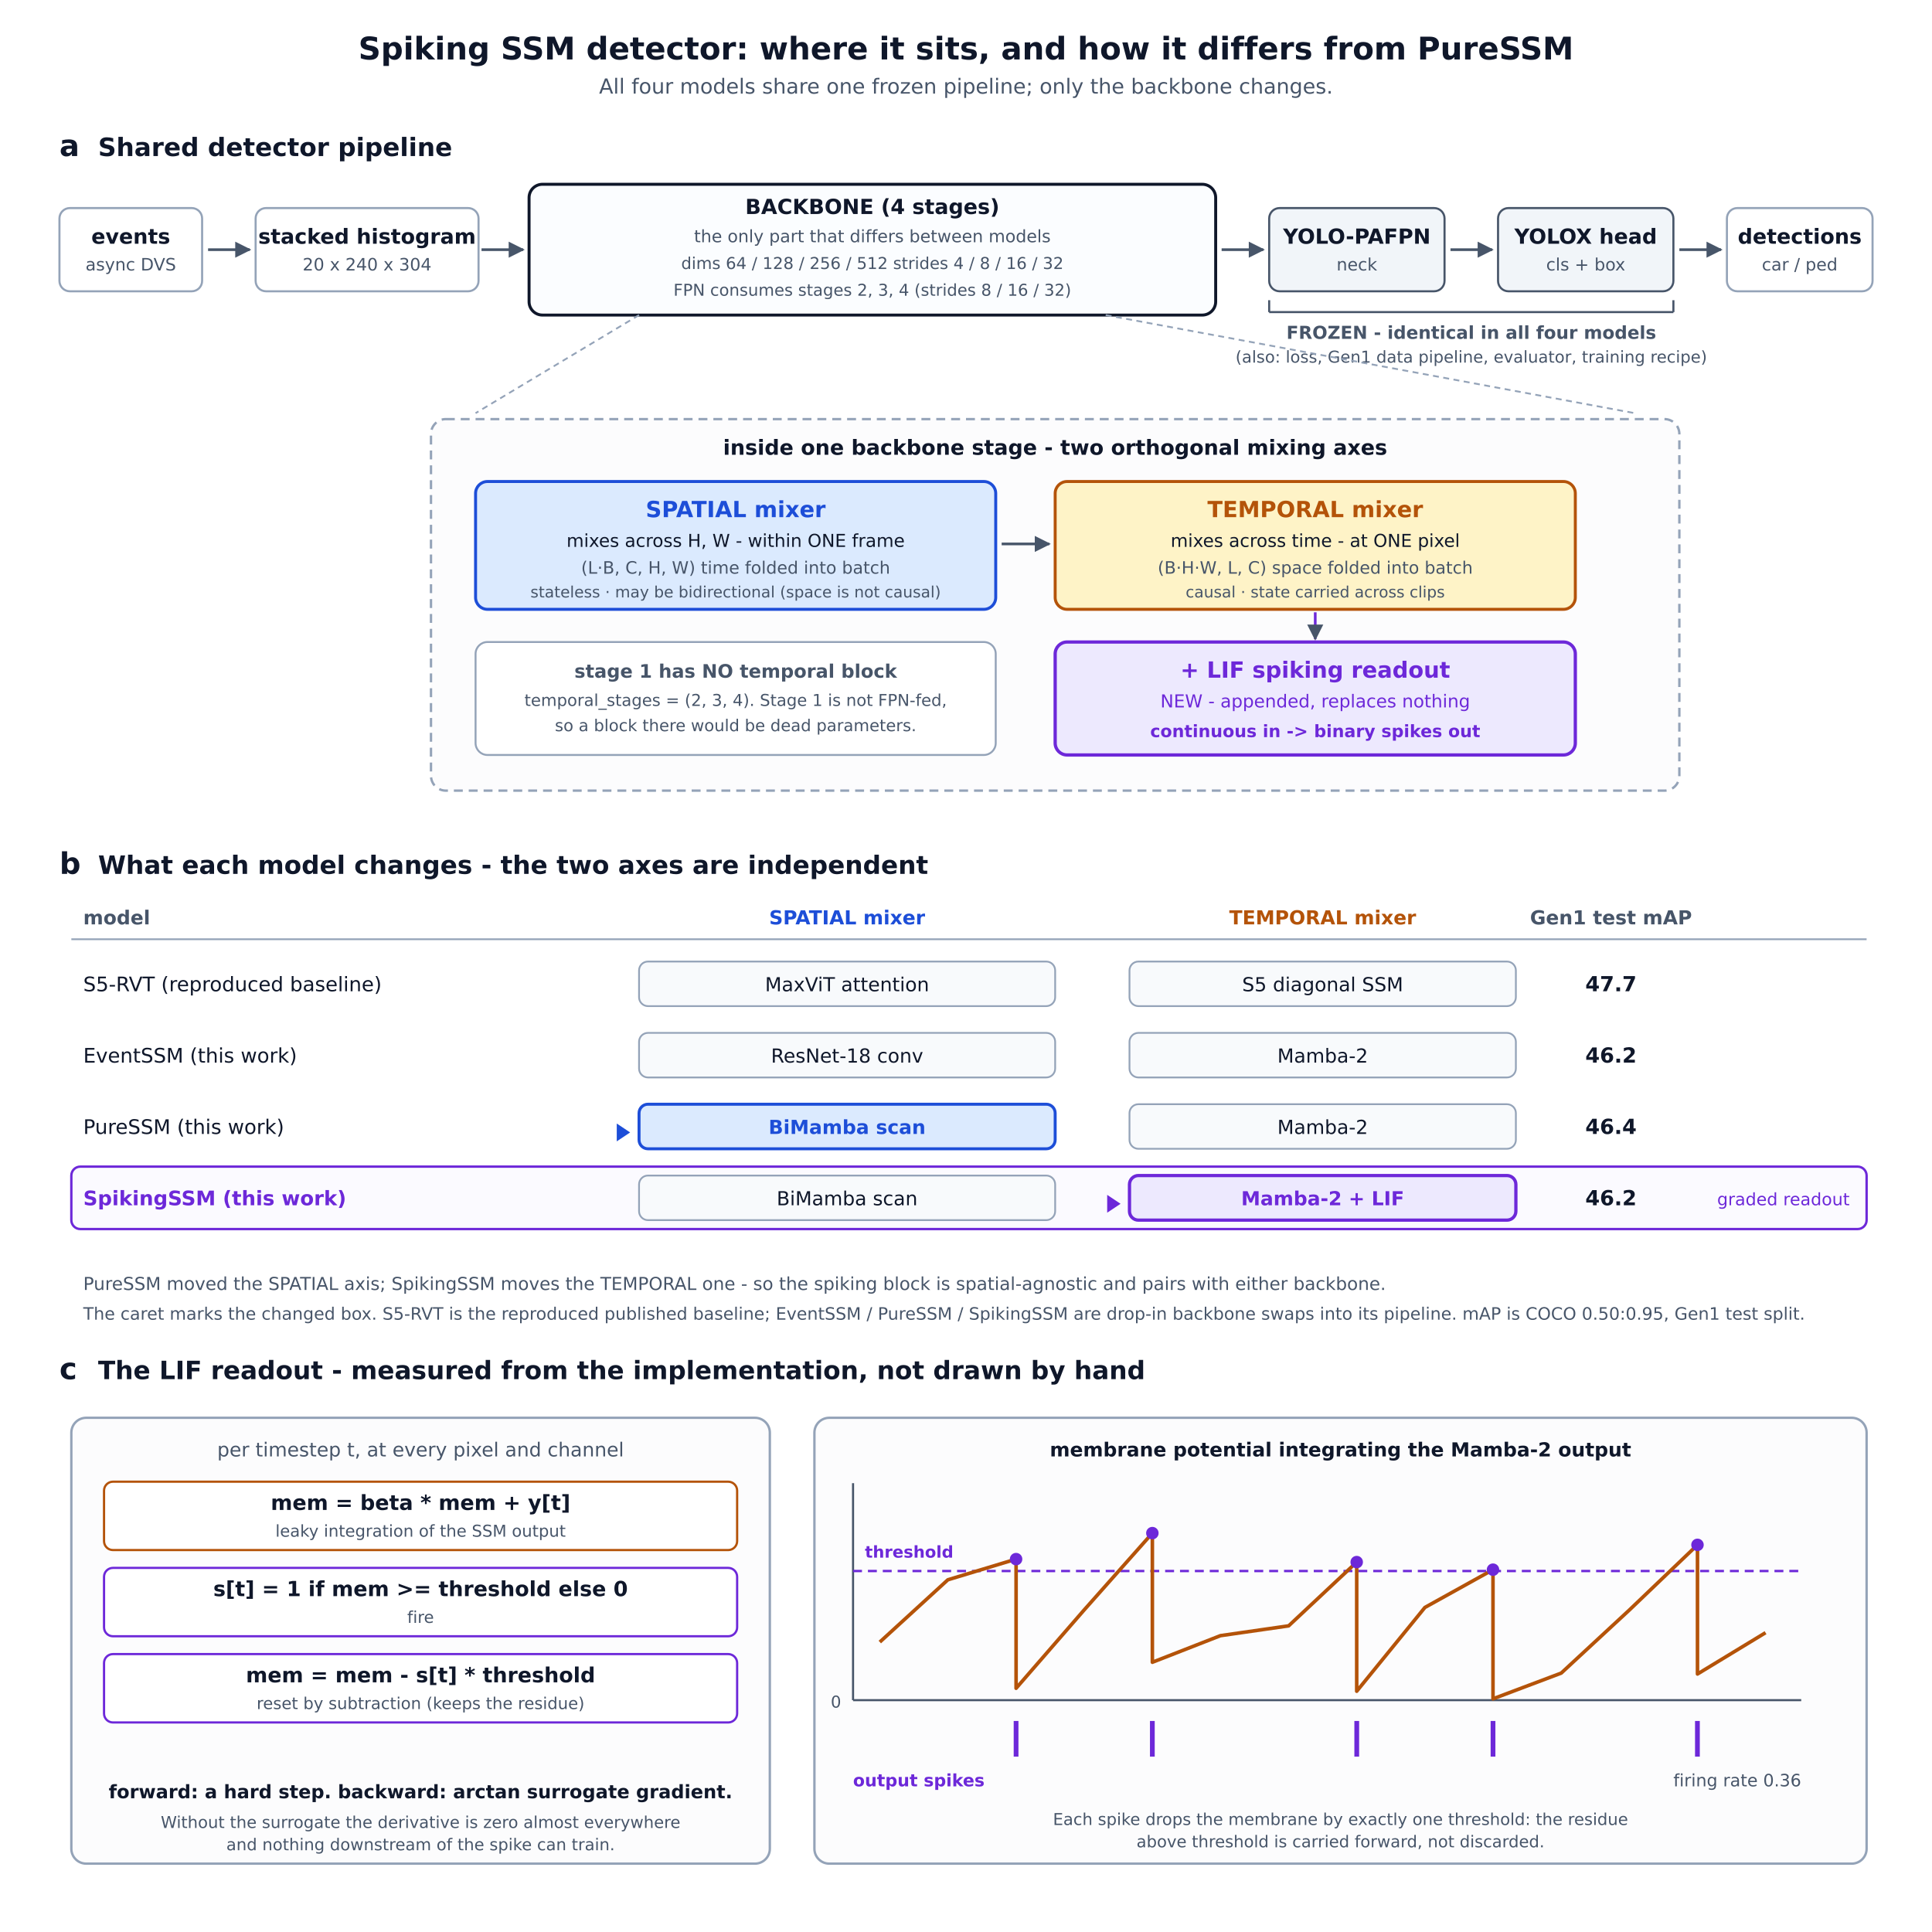
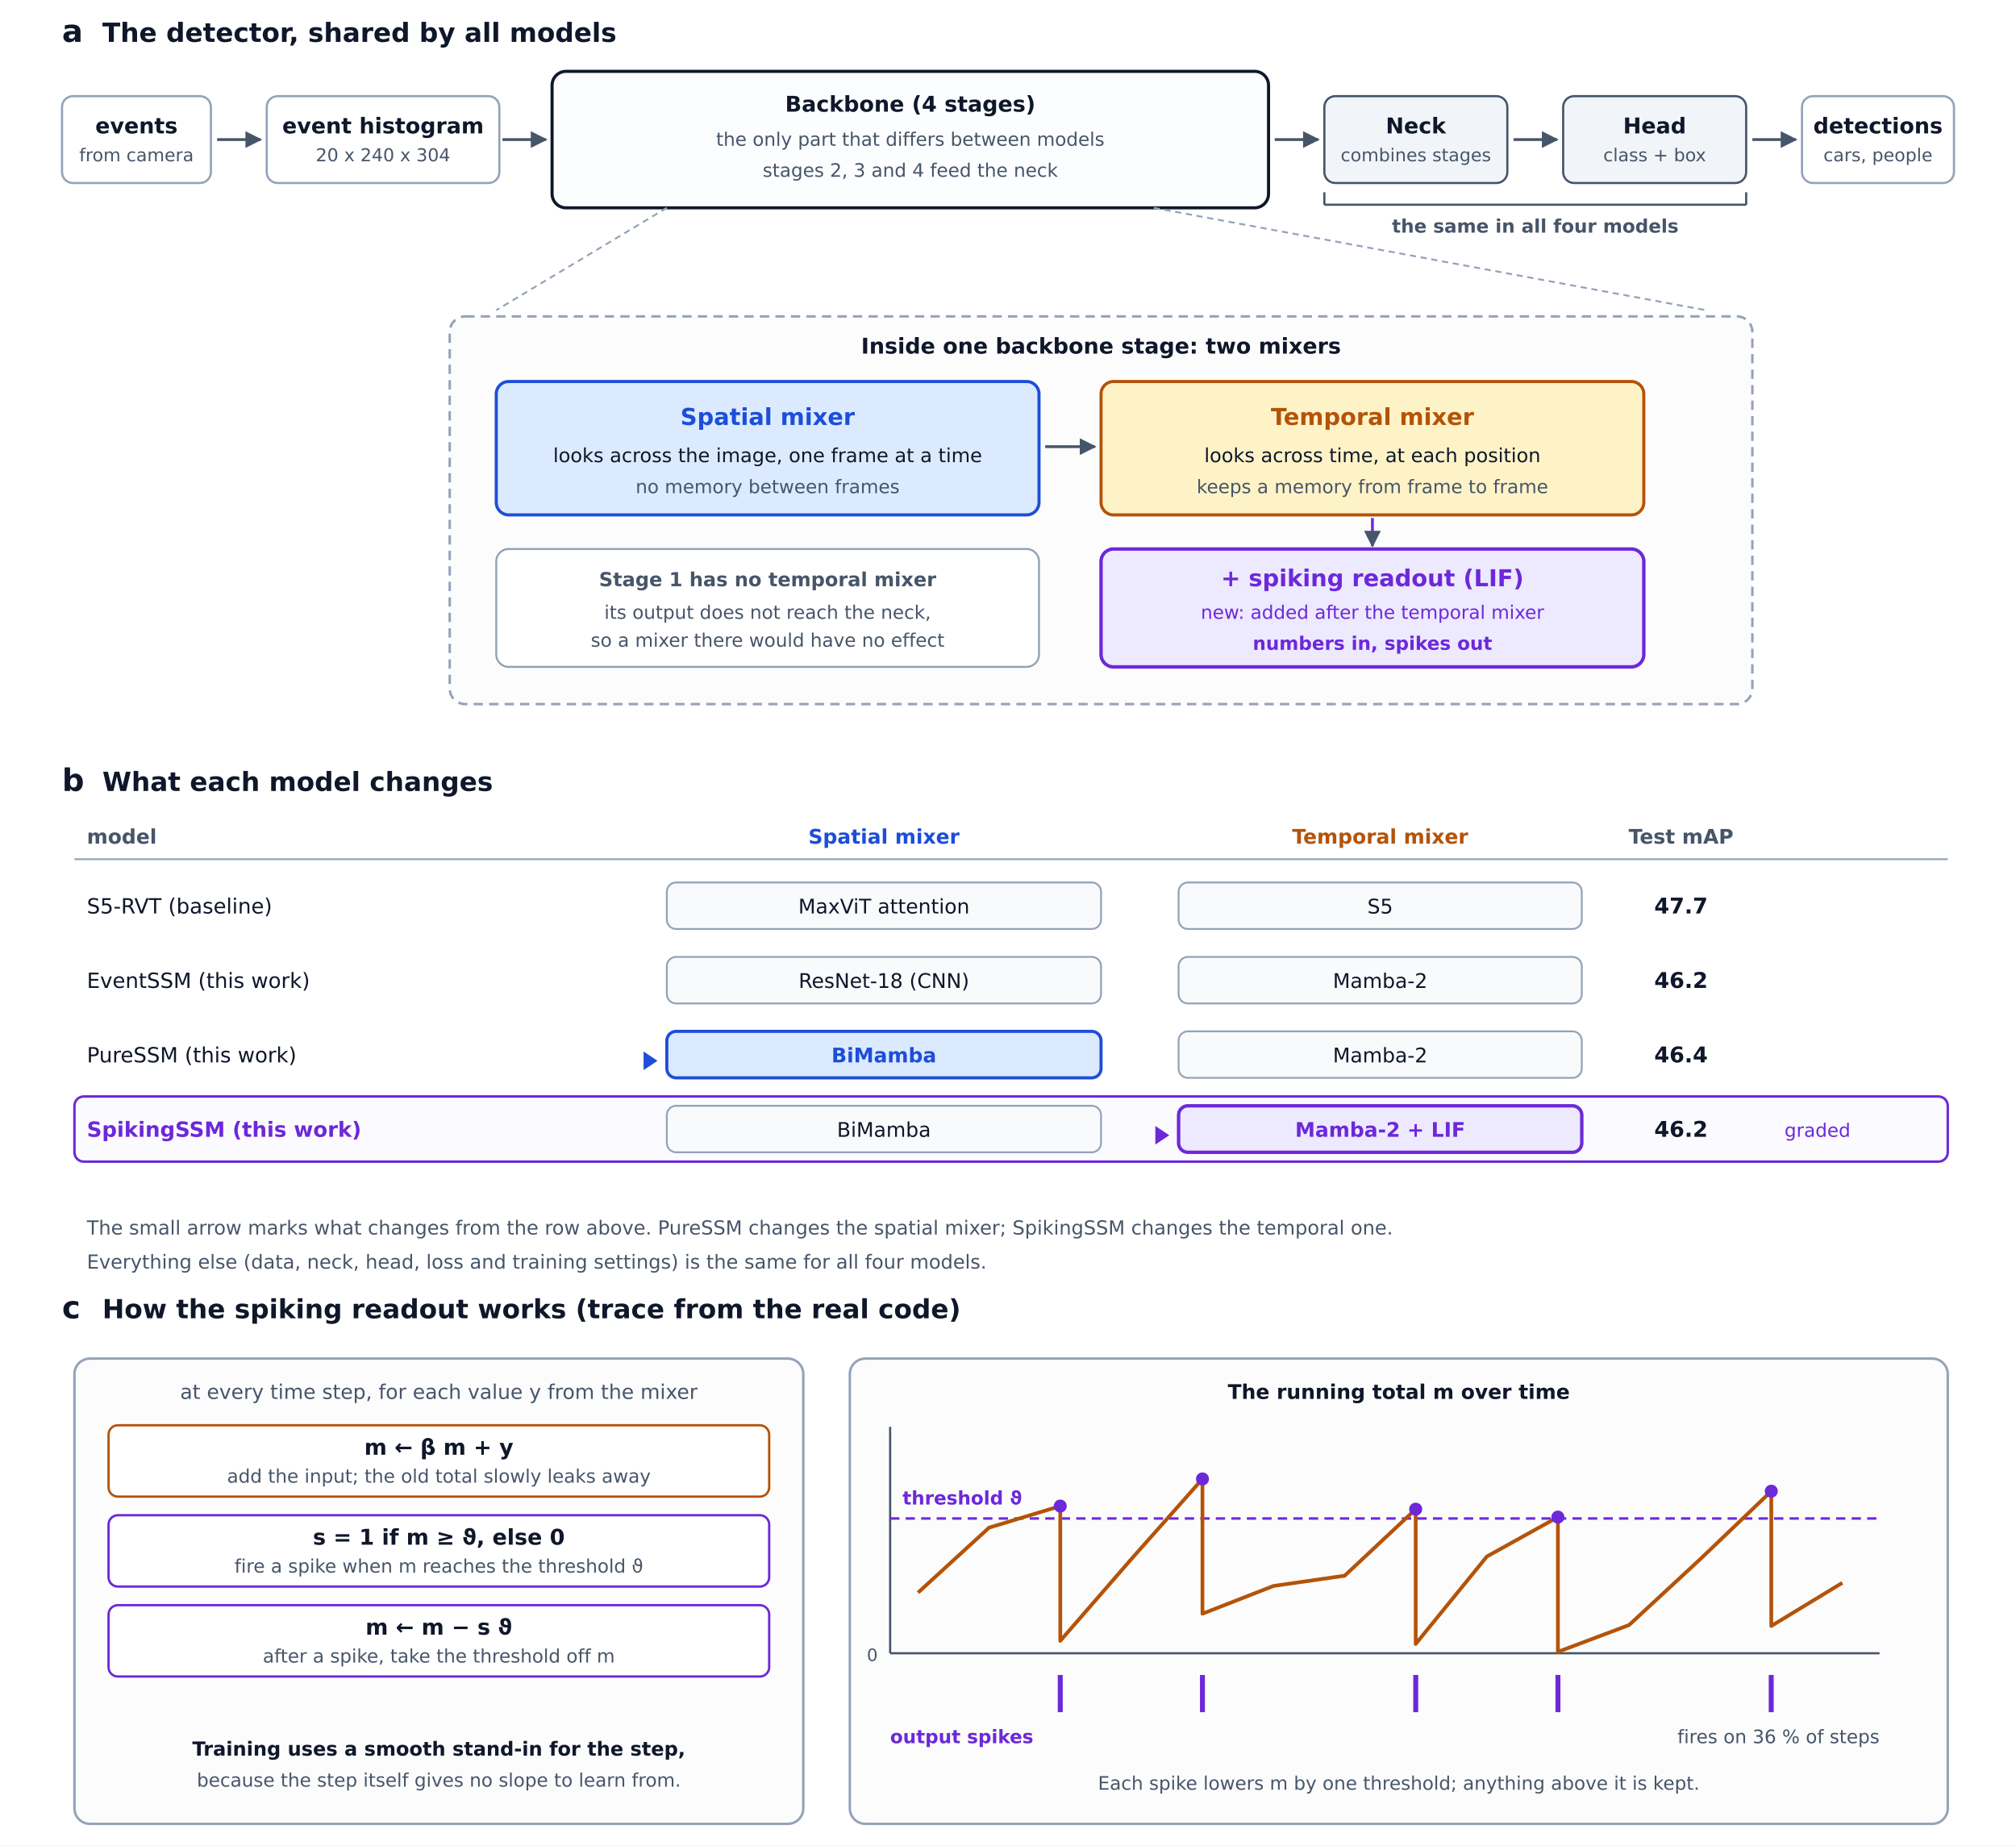
- <svg xmlns="http://www.w3.org/2000/svg" width="1300" height="1300" viewBox="0 0 1300 1300">
+ <svg xmlns="http://www.w3.org/2000/svg" width="1300" height="1190" viewBox="0 78 1300 1190">
  <defs>
    <marker id="ah" viewBox="0 0 10 10" refX="9" refY="5" markerWidth="6" markerHeight="6" orient="auto-start-reverse">
      <path d="M0,0 L10,5 L0,10 z" fill="#475569" />
    </marker>
  </defs>
-   <rect width="1300" height="1300" fill="#ffffff" />
-   <text x="650.0" y="40" font-family="DejaVu Sans, Helvetica, Arial, sans-serif" font-size="21" font-weight="bold" font-style="normal" fill="#0f172a" text-anchor="middle">Spiking SSM detector: where it sits, and how it differs from PureSSM</text>
-   <text x="650.0" y="63" font-family="DejaVu Sans, Helvetica, Arial, sans-serif" font-size="14" font-weight="normal" font-style="normal" fill="#475569" text-anchor="middle">All four models share one frozen pipeline; only the backbone changes.</text>
+   <rect y="78" width="1300" height="1190" fill="#ffffff" />
  <text x="40" y="105" font-family="DejaVu Sans, Helvetica, Arial, sans-serif" font-size="20" font-weight="bold" font-style="normal" fill="#0f172a" text-anchor="start">a</text>
-   <text x="66" y="105" font-family="DejaVu Sans, Helvetica, Arial, sans-serif" font-size="17" font-weight="bold" font-style="normal" fill="#0f172a" text-anchor="start">Shared detector pipeline</text>
+   <text x="66" y="105" font-family="DejaVu Sans, Helvetica, Arial, sans-serif" font-size="17" font-weight="bold" font-style="normal" fill="#0f172a" text-anchor="start">The detector, shared by all models</text>
  <rect x="40" y="140" width="96" height="56" rx="7" fill="#fff" stroke="#94a3b8" stroke-width="1.4" />
  <text x="88.0" y="164" font-family="DejaVu Sans, Helvetica, Arial, sans-serif" font-size="14" font-weight="bold" font-style="normal" fill="#0f172a" text-anchor="middle">events</text>
-   <text x="88.0" y="182" font-family="DejaVu Sans, Helvetica, Arial, sans-serif" font-size="11.5" font-weight="normal" font-style="normal" fill="#475569" text-anchor="middle">async DVS</text>
+   <text x="88.0" y="182" font-family="DejaVu Sans, Helvetica, Arial, sans-serif" font-size="11.5" font-weight="normal" font-style="normal" fill="#475569" text-anchor="middle">from camera</text>
  <line x1="140" y1="168" x2="168" y2="168" stroke="#475569" stroke-width="1.8" marker-end="url(#ah)" />
  <rect x="172" y="140" width="150" height="56" rx="7" fill="#fff" stroke="#94a3b8" stroke-width="1.4" />
-   <text x="247.0" y="164" font-family="DejaVu Sans, Helvetica, Arial, sans-serif" font-size="14" font-weight="bold" font-style="normal" fill="#0f172a" text-anchor="middle">stacked histogram</text>
+   <text x="247.0" y="164" font-family="DejaVu Sans, Helvetica, Arial, sans-serif" font-size="14" font-weight="bold" font-style="normal" fill="#0f172a" text-anchor="middle">event histogram</text>
  <text x="247.0" y="182" font-family="DejaVu Sans, Helvetica, Arial, sans-serif" font-size="11.5" font-weight="normal" font-style="normal" fill="#475569" text-anchor="middle">20 x 240 x 304</text>
  <line x1="324" y1="168" x2="352" y2="168" stroke="#475569" stroke-width="1.8" marker-end="url(#ah)" />
  <rect x="356" y="124" width="462" height="88" rx="9" fill="#fbfdff" stroke="#0f172a" stroke-width="2.0" />
-   <text x="587" y="144" font-family="DejaVu Sans, Helvetica, Arial, sans-serif" font-size="14" font-weight="bold" font-style="normal" fill="#0f172a" text-anchor="middle">BACKBONE  (4 stages)</text>
-   <text x="587" y="163" font-family="DejaVu Sans, Helvetica, Arial, sans-serif" font-size="11.5" font-weight="italic" font-style="normal" fill="#475569" text-anchor="middle">the only part that differs between models</text>
-   <text x="587" y="181" font-family="DejaVu Sans, Helvetica, Arial, sans-serif" font-size="11" font-weight="normal" font-style="normal" fill="#475569" text-anchor="middle">dims 64 / 128 / 256 / 512      strides 4 / 8 / 16 / 32</text>
-   <text x="587" y="199" font-family="DejaVu Sans, Helvetica, Arial, sans-serif" font-size="11" font-weight="normal" font-style="normal" fill="#475569" text-anchor="middle">FPN consumes stages 2, 3, 4  (strides 8 / 16 / 32)</text>
+   <text x="587" y="150" font-family="DejaVu Sans, Helvetica, Arial, sans-serif" font-size="14" font-weight="bold" font-style="normal" fill="#0f172a" text-anchor="middle">Backbone  (4 stages)</text>
+   <text x="587" y="172" font-family="DejaVu Sans, Helvetica, Arial, sans-serif" font-size="12" font-weight="normal" font-style="normal" fill="#475569" text-anchor="middle">the only part that differs between models</text>
+   <text x="587" y="192" font-family="DejaVu Sans, Helvetica, Arial, sans-serif" font-size="12" font-weight="normal" font-style="normal" fill="#475569" text-anchor="middle">stages 2, 3 and 4 feed the neck</text>
  <line x1="822" y1="168" x2="850" y2="168" stroke="#475569" stroke-width="1.8" marker-end="url(#ah)" />
  <rect x="854" y="140" width="118" height="56" rx="7" fill="#f1f5f9" stroke="#475569" stroke-width="1.4" />
-   <text x="913.0" y="164" font-family="DejaVu Sans, Helvetica, Arial, sans-serif" font-size="14" font-weight="bold" font-style="normal" fill="#0f172a" text-anchor="middle">YOLO-PAFPN</text>
-   <text x="913.0" y="182" font-family="DejaVu Sans, Helvetica, Arial, sans-serif" font-size="11.5" font-weight="normal" font-style="normal" fill="#475569" text-anchor="middle">neck</text>
+   <text x="913.0" y="164" font-family="DejaVu Sans, Helvetica, Arial, sans-serif" font-size="14" font-weight="bold" font-style="normal" fill="#0f172a" text-anchor="middle">Neck</text>
+   <text x="913.0" y="182" font-family="DejaVu Sans, Helvetica, Arial, sans-serif" font-size="11.5" font-weight="normal" font-style="normal" fill="#475569" text-anchor="middle">combines stages</text>
  <line x1="976" y1="168" x2="1004" y2="168" stroke="#475569" stroke-width="1.8" marker-end="url(#ah)" />
  <rect x="1008" y="140" width="118" height="56" rx="7" fill="#f1f5f9" stroke="#475569" stroke-width="1.4" />
-   <text x="1067.0" y="164" font-family="DejaVu Sans, Helvetica, Arial, sans-serif" font-size="14" font-weight="bold" font-style="normal" fill="#0f172a" text-anchor="middle">YOLOX head</text>
-   <text x="1067.0" y="182" font-family="DejaVu Sans, Helvetica, Arial, sans-serif" font-size="11.5" font-weight="normal" font-style="normal" fill="#475569" text-anchor="middle">cls + box</text>
+   <text x="1067.0" y="164" font-family="DejaVu Sans, Helvetica, Arial, sans-serif" font-size="14" font-weight="bold" font-style="normal" fill="#0f172a" text-anchor="middle">Head</text>
+   <text x="1067.0" y="182" font-family="DejaVu Sans, Helvetica, Arial, sans-serif" font-size="11.5" font-weight="normal" font-style="normal" fill="#475569" text-anchor="middle">class + box</text>
  <line x1="1130" y1="168" x2="1158" y2="168" stroke="#475569" stroke-width="1.8" marker-end="url(#ah)" />
  <rect x="1162" y="140" width="98" height="56" rx="7" fill="#fff" stroke="#94a3b8" stroke-width="1.4" />
  <text x="1211.0" y="164" font-family="DejaVu Sans, Helvetica, Arial, sans-serif" font-size="14" font-weight="bold" font-style="normal" fill="#0f172a" text-anchor="middle">detections</text>
-   <text x="1211.0" y="182" font-family="DejaVu Sans, Helvetica, Arial, sans-serif" font-size="11.5" font-weight="normal" font-style="normal" fill="#475569" text-anchor="middle">car / ped</text>
+   <text x="1211.0" y="182" font-family="DejaVu Sans, Helvetica, Arial, sans-serif" font-size="11.5" font-weight="normal" font-style="normal" fill="#475569" text-anchor="middle">cars, people</text>
  <line x1="854" y1="210" x2="1126" y2="210" stroke="#475569" stroke-width="1.4" />
  <line x1="854" y1="210" x2="854" y2="202" stroke="#475569" stroke-width="1.4" />
  <line x1="1126" y1="210" x2="1126" y2="202" stroke="#475569" stroke-width="1.4" />
-   <text x="990" y="228" font-family="DejaVu Sans, Helvetica, Arial, sans-serif" font-size="12" font-weight="bold" font-style="normal" fill="#475569" text-anchor="middle">FROZEN - identical in all four models</text>
-   <text x="990" y="244" font-family="DejaVu Sans, Helvetica, Arial, sans-serif" font-size="11" font-weight="italic" font-style="normal" fill="#475569" text-anchor="middle">(also: loss, Gen1 data pipeline, evaluator, training recipe)</text>
+   <text x="990" y="228" font-family="DejaVu Sans, Helvetica, Arial, sans-serif" font-size="12" font-weight="bold" font-style="normal" fill="#475569" text-anchor="middle">the same in all four models</text>
  <line x1="430" y1="212" x2="320" y2="278" stroke="#94a3b8" stroke-width="1.2" stroke-dasharray="4 3" />
  <line x1="744" y1="212" x2="1100" y2="278" stroke="#94a3b8" stroke-width="1.2" stroke-dasharray="4 3" />
  <rect x="290" y="282" width="840" height="250" rx="10" fill="#fcfcfd" stroke="#94a3b8" stroke-width="1.6" stroke-dasharray="6 4" />
-   <text x="710" y="306" font-family="DejaVu Sans, Helvetica, Arial, sans-serif" font-size="14" font-weight="bold" font-style="normal" fill="#0f172a" text-anchor="middle">inside one backbone stage - two orthogonal mixing axes</text>
+   <text x="710" y="306" font-family="DejaVu Sans, Helvetica, Arial, sans-serif" font-size="14" font-weight="bold" font-style="normal" fill="#0f172a" text-anchor="middle">Inside one backbone stage: two mixers</text>
  <rect x="320" y="324" width="350" height="86" rx="8" fill="#dbeafe" stroke="#1d4ed8" stroke-width="2.0" />
-   <text x="495" y="348" font-family="DejaVu Sans, Helvetica, Arial, sans-serif" font-size="15" font-weight="bold" font-style="normal" fill="#1d4ed8" text-anchor="middle">SPATIAL mixer</text>
-   <text x="495" y="368" font-family="DejaVu Sans, Helvetica, Arial, sans-serif" font-size="12" font-weight="normal" font-style="normal" fill="#0f172a" text-anchor="middle">mixes across H, W  -  within ONE frame</text>
-   <text x="495" y="386" font-family="DejaVu Sans, Helvetica, Arial, sans-serif" font-size="11.5" font-weight="normal" font-style="normal" fill="#475569" text-anchor="middle">(L·B, C, H, W)   time folded into batch</text>
-   <text x="495" y="402" font-family="DejaVu Sans, Helvetica, Arial, sans-serif" font-size="10.5" font-weight="italic" font-style="normal" fill="#475569" text-anchor="middle">stateless  ·  may be bidirectional (space is not causal)</text>
+   <text x="495" y="352" font-family="DejaVu Sans, Helvetica, Arial, sans-serif" font-size="15" font-weight="bold" font-style="normal" fill="#1d4ed8" text-anchor="middle">Spatial mixer</text>
+   <text x="495" y="376" font-family="DejaVu Sans, Helvetica, Arial, sans-serif" font-size="12.5" font-weight="normal" font-style="normal" fill="#0f172a" text-anchor="middle">looks across the image, one frame at a time</text>
+   <text x="495" y="396" font-family="DejaVu Sans, Helvetica, Arial, sans-serif" font-size="12" font-weight="normal" font-style="normal" fill="#475569" text-anchor="middle">no memory between frames</text>
  <line x1="674" y1="366" x2="706" y2="366" stroke="#475569" stroke-width="1.8" marker-end="url(#ah)" />
  <rect x="710" y="324" width="350" height="86" rx="8" fill="#fef3c7" stroke="#b45309" stroke-width="2.0" />
-   <text x="885" y="348" font-family="DejaVu Sans, Helvetica, Arial, sans-serif" font-size="15" font-weight="bold" font-style="normal" fill="#b45309" text-anchor="middle">TEMPORAL mixer</text>
-   <text x="885" y="368" font-family="DejaVu Sans, Helvetica, Arial, sans-serif" font-size="12" font-weight="normal" font-style="normal" fill="#0f172a" text-anchor="middle">mixes across time  -  at ONE pixel</text>
-   <text x="885" y="386" font-family="DejaVu Sans, Helvetica, Arial, sans-serif" font-size="11.5" font-weight="normal" font-style="normal" fill="#475569" text-anchor="middle">(B·H·W, L, C)   space folded into batch</text>
-   <text x="885" y="402" font-family="DejaVu Sans, Helvetica, Arial, sans-serif" font-size="10.5" font-weight="italic" font-style="normal" fill="#475569" text-anchor="middle">causal  ·  state carried across clips</text>
+   <text x="885" y="352" font-family="DejaVu Sans, Helvetica, Arial, sans-serif" font-size="15" font-weight="bold" font-style="normal" fill="#b45309" text-anchor="middle">Temporal mixer</text>
+   <text x="885" y="376" font-family="DejaVu Sans, Helvetica, Arial, sans-serif" font-size="12.5" font-weight="normal" font-style="normal" fill="#0f172a" text-anchor="middle">looks across time, at each position</text>
+   <text x="885" y="396" font-family="DejaVu Sans, Helvetica, Arial, sans-serif" font-size="12" font-weight="normal" font-style="normal" fill="#475569" text-anchor="middle">keeps a memory from frame to frame</text>
  <line x1="885" y1="412" x2="885" y2="430" stroke="#6d28d9" stroke-width="1.8" marker-end="url(#ah)" />
  <rect x="710" y="432" width="350" height="76" rx="8" fill="#ede9fe" stroke="#6d28d9" stroke-width="2.2" />
-   <text x="885" y="456" font-family="DejaVu Sans, Helvetica, Arial, sans-serif" font-size="15" font-weight="bold" font-style="normal" fill="#6d28d9" text-anchor="middle">+  LIF spiking readout</text>
-   <text x="885" y="476" font-family="DejaVu Sans, Helvetica, Arial, sans-serif" font-size="12" font-weight="italic" font-style="normal" fill="#6d28d9" text-anchor="middle">NEW - appended, replaces nothing</text>
-   <text x="885" y="496" font-family="DejaVu Sans, Helvetica, Arial, sans-serif" font-size="11.5" font-weight="bold" font-style="normal" fill="#6d28d9" text-anchor="middle">continuous in  -&gt;  binary spikes out</text>
+   <text x="885" y="456" font-family="DejaVu Sans, Helvetica, Arial, sans-serif" font-size="15" font-weight="bold" font-style="normal" fill="#6d28d9" text-anchor="middle">+  spiking readout (LIF)</text>
+   <text x="885" y="477" font-family="DejaVu Sans, Helvetica, Arial, sans-serif" font-size="12" font-weight="normal" font-style="normal" fill="#6d28d9" text-anchor="middle">new: added after the temporal mixer</text>
+   <text x="885" y="497" font-family="DejaVu Sans, Helvetica, Arial, sans-serif" font-size="12" font-weight="bold" font-style="normal" fill="#6d28d9" text-anchor="middle">numbers in, spikes out</text>
  <rect x="320" y="432" width="350" height="76" rx="8" fill="#fff" stroke="#94a3b8" stroke-width="1.3" />
-   <text x="495" y="456" font-family="DejaVu Sans, Helvetica, Arial, sans-serif" font-size="12.5" font-weight="bold" font-style="normal" fill="#475569" text-anchor="middle">stage 1 has NO temporal block</text>
-   <text x="495" y="475" font-family="DejaVu Sans, Helvetica, Arial, sans-serif" font-size="11" font-weight="normal" font-style="normal" fill="#475569" text-anchor="middle">temporal_stages = (2, 3, 4). Stage 1 is not FPN-fed,</text>
-   <text x="495" y="492" font-family="DejaVu Sans, Helvetica, Arial, sans-serif" font-size="11" font-weight="normal" font-style="normal" fill="#475569" text-anchor="middle">so a block there would be dead parameters.</text>
+   <text x="495" y="456" font-family="DejaVu Sans, Helvetica, Arial, sans-serif" font-size="12.5" font-weight="bold" font-style="normal" fill="#475569" text-anchor="middle">Stage 1 has no temporal mixer</text>
+   <text x="495" y="477" font-family="DejaVu Sans, Helvetica, Arial, sans-serif" font-size="12" font-weight="normal" font-style="normal" fill="#475569" text-anchor="middle">its output does not reach the neck,</text>
+   <text x="495" y="495" font-family="DejaVu Sans, Helvetica, Arial, sans-serif" font-size="12" font-weight="normal" font-style="normal" fill="#475569" text-anchor="middle">so a mixer there would have no effect</text>
  <text x="40" y="588" font-family="DejaVu Sans, Helvetica, Arial, sans-serif" font-size="20" font-weight="bold" font-style="normal" fill="#0f172a" text-anchor="start">b</text>
-   <text x="66" y="588" font-family="DejaVu Sans, Helvetica, Arial, sans-serif" font-size="17" font-weight="bold" font-style="normal" fill="#0f172a" text-anchor="start">What each model changes - the two axes are independent</text>
+   <text x="66" y="588" font-family="DejaVu Sans, Helvetica, Arial, sans-serif" font-size="17" font-weight="bold" font-style="normal" fill="#0f172a" text-anchor="start">What each model changes</text>
  <text x="56" y="622" font-family="DejaVu Sans, Helvetica, Arial, sans-serif" font-size="13" font-weight="bold" font-style="normal" fill="#475569" text-anchor="start">model</text>
-   <text x="570" y="622" font-family="DejaVu Sans, Helvetica, Arial, sans-serif" font-size="13" font-weight="bold" font-style="normal" fill="#1d4ed8" text-anchor="middle">SPATIAL mixer</text>
-   <text x="890" y="622" font-family="DejaVu Sans, Helvetica, Arial, sans-serif" font-size="13" font-weight="bold" font-style="normal" fill="#b45309" text-anchor="middle">TEMPORAL mixer</text>
-   <text x="1084" y="622" font-family="DejaVu Sans, Helvetica, Arial, sans-serif" font-size="13" font-weight="bold" font-style="normal" fill="#475569" text-anchor="middle">Gen1 test mAP</text>
+   <text x="570" y="622" font-family="DejaVu Sans, Helvetica, Arial, sans-serif" font-size="13" font-weight="bold" font-style="normal" fill="#1d4ed8" text-anchor="middle">Spatial mixer</text>
+   <text x="890" y="622" font-family="DejaVu Sans, Helvetica, Arial, sans-serif" font-size="13" font-weight="bold" font-style="normal" fill="#b45309" text-anchor="middle">Temporal mixer</text>
+   <text x="1084" y="622" font-family="DejaVu Sans, Helvetica, Arial, sans-serif" font-size="13" font-weight="bold" font-style="normal" fill="#475569" text-anchor="middle">Test mAP</text>
  <line x1="48" y1="632" x2="1256" y2="632" stroke="#94a3b8" stroke-width="1.2" />
-   <text x="56" y="667" font-family="DejaVu Sans, Helvetica, Arial, sans-serif" font-size="13.5" font-weight="normal" font-style="normal" fill="#0f172a" text-anchor="start">S5-RVT  (reproduced baseline)</text>
+   <text x="56" y="667" font-family="DejaVu Sans, Helvetica, Arial, sans-serif" font-size="13.5" font-weight="normal" font-style="normal" fill="#0f172a" text-anchor="start">S5-RVT  (baseline)</text>
  <rect x="430" y="647" width="280" height="30" rx="6" fill="#f8fafc" stroke="#94a3b8" stroke-width="1.2" />
  <text x="570" y="667" font-family="DejaVu Sans, Helvetica, Arial, sans-serif" font-size="13" font-weight="normal" font-style="normal" fill="#0f172a" text-anchor="middle">MaxViT attention</text>
  <rect x="760" y="647" width="260" height="30" rx="6" fill="#f8fafc" stroke="#94a3b8" stroke-width="1.2" />
-   <text x="890" y="667" font-family="DejaVu Sans, Helvetica, Arial, sans-serif" font-size="13" font-weight="normal" font-style="normal" fill="#0f172a" text-anchor="middle">S5 diagonal SSM</text>
+   <text x="890" y="667" font-family="DejaVu Sans, Helvetica, Arial, sans-serif" font-size="13" font-weight="normal" font-style="normal" fill="#0f172a" text-anchor="middle">S5</text>
  <text x="1084" y="667" font-family="DejaVu Sans, Helvetica, Arial, sans-serif" font-size="14" font-weight="bold" font-style="normal" fill="#0f172a" text-anchor="middle">47.7</text>
  <text x="56" y="715" font-family="DejaVu Sans, Helvetica, Arial, sans-serif" font-size="13.5" font-weight="normal" font-style="normal" fill="#0f172a" text-anchor="start">EventSSM  (this work)</text>
  <rect x="430" y="695" width="280" height="30" rx="6" fill="#f8fafc" stroke="#94a3b8" stroke-width="1.2" />
-   <text x="570" y="715" font-family="DejaVu Sans, Helvetica, Arial, sans-serif" font-size="13" font-weight="normal" font-style="normal" fill="#0f172a" text-anchor="middle">ResNet-18 conv</text>
+   <text x="570" y="715" font-family="DejaVu Sans, Helvetica, Arial, sans-serif" font-size="13" font-weight="normal" font-style="normal" fill="#0f172a" text-anchor="middle">ResNet-18 (CNN)</text>
  <rect x="760" y="695" width="260" height="30" rx="6" fill="#f8fafc" stroke="#94a3b8" stroke-width="1.2" />
  <text x="890" y="715" font-family="DejaVu Sans, Helvetica, Arial, sans-serif" font-size="13" font-weight="normal" font-style="normal" fill="#0f172a" text-anchor="middle">Mamba-2</text>
  <text x="1084" y="715" font-family="DejaVu Sans, Helvetica, Arial, sans-serif" font-size="14" font-weight="bold" font-style="normal" fill="#0f172a" text-anchor="middle">46.2</text>
  <text x="56" y="763" font-family="DejaVu Sans, Helvetica, Arial, sans-serif" font-size="13.5" font-weight="normal" font-style="normal" fill="#0f172a" text-anchor="start">PureSSM  (this work)</text>
  <path d="M 415 756 L 424 762 L 415 768 z" fill="#1d4ed8" />
  <rect x="430" y="743" width="280" height="30" rx="6" fill="#dbeafe" stroke="#1d4ed8" stroke-width="2.0" />
-   <text x="570" y="763" font-family="DejaVu Sans, Helvetica, Arial, sans-serif" font-size="13" font-weight="bold" font-style="normal" fill="#1d4ed8" text-anchor="middle">BiMamba scan</text>
+   <text x="570" y="763" font-family="DejaVu Sans, Helvetica, Arial, sans-serif" font-size="13" font-weight="bold" font-style="normal" fill="#1d4ed8" text-anchor="middle">BiMamba</text>
  <rect x="760" y="743" width="260" height="30" rx="6" fill="#f8fafc" stroke="#94a3b8" stroke-width="1.2" />
  <text x="890" y="763" font-family="DejaVu Sans, Helvetica, Arial, sans-serif" font-size="13" font-weight="normal" font-style="normal" fill="#0f172a" text-anchor="middle">Mamba-2</text>
  <text x="1084" y="763" font-family="DejaVu Sans, Helvetica, Arial, sans-serif" font-size="14" font-weight="bold" font-style="normal" fill="#0f172a" text-anchor="middle">46.4</text>
  <rect x="48" y="785" width="1208" height="42" rx="6" fill="#fbfaff" stroke="#6d28d9" stroke-width="1.6" />
  <text x="56" y="811" font-family="DejaVu Sans, Helvetica, Arial, sans-serif" font-size="13.5" font-weight="bold" font-style="normal" fill="#6d28d9" text-anchor="start">SpikingSSM  (this work)</text>
  <path d="M 745 804 L 754 810 L 745 816 z" fill="#6d28d9" />
  <rect x="430" y="791" width="280" height="30" rx="6" fill="#f8fafc" stroke="#94a3b8" stroke-width="1.2" />
-   <text x="570" y="811" font-family="DejaVu Sans, Helvetica, Arial, sans-serif" font-size="13" font-weight="normal" font-style="normal" fill="#0f172a" text-anchor="middle">BiMamba scan</text>
+   <text x="570" y="811" font-family="DejaVu Sans, Helvetica, Arial, sans-serif" font-size="13" font-weight="normal" font-style="normal" fill="#0f172a" text-anchor="middle">BiMamba</text>
  <rect x="760" y="791" width="260" height="30" rx="6" fill="#ede9fe" stroke="#6d28d9" stroke-width="2.2" />
  <text x="890" y="811" font-family="DejaVu Sans, Helvetica, Arial, sans-serif" font-size="13" font-weight="bold" font-style="normal" fill="#6d28d9" text-anchor="middle">Mamba-2  +  LIF</text>
  <text x="1084" y="811" font-family="DejaVu Sans, Helvetica, Arial, sans-serif" font-size="14" font-weight="bold" font-style="normal" fill="#0f172a" text-anchor="middle">46.2</text>
-   <text x="1200" y="811" font-family="DejaVu Sans, Helvetica, Arial, sans-serif" font-size="11.5" font-weight="italic" font-style="normal" fill="#6d28d9" text-anchor="middle">graded readout</text>
-   <text x="56" y="868" font-family="DejaVu Sans, Helvetica, Arial, sans-serif" font-size="12" font-weight="italic" font-style="normal" fill="#475569" text-anchor="start">PureSSM moved the SPATIAL axis; SpikingSSM moves the TEMPORAL one - so the spiking block is spatial-agnostic and pairs with either backbone.</text>
-   <text x="56" y="888" font-family="DejaVu Sans, Helvetica, Arial, sans-serif" font-size="11.5" font-weight="italic" font-style="normal" fill="#475569" text-anchor="start">The caret marks the changed box. S5-RVT is the reproduced published baseline; EventSSM / PureSSM / SpikingSSM are drop-in backbone swaps into its pipeline. mAP is COCO 0.50:0.95, Gen1 test split.</text>
+   <text x="1172" y="811" font-family="DejaVu Sans, Helvetica, Arial, sans-serif" font-size="12" font-weight="normal" font-style="normal" fill="#6d28d9" text-anchor="middle">graded</text>
+   <text x="56" y="874" font-family="DejaVu Sans, Helvetica, Arial, sans-serif" font-size="12.5" font-weight="normal" font-style="normal" fill="#475569" text-anchor="start">The small arrow marks what changes from the row above. PureSSM changes the spatial mixer; SpikingSSM changes the temporal one.</text>
+   <text x="56" y="896" font-family="DejaVu Sans, Helvetica, Arial, sans-serif" font-size="12.5" font-weight="normal" font-style="normal" fill="#475569" text-anchor="start">Everything else (data, neck, head, loss and training settings) is the same for all four models.</text>
  <text x="40" y="928" font-family="DejaVu Sans, Helvetica, Arial, sans-serif" font-size="20" font-weight="bold" font-style="normal" fill="#0f172a" text-anchor="start">c</text>
-   <text x="66" y="928" font-family="DejaVu Sans, Helvetica, Arial, sans-serif" font-size="17" font-weight="bold" font-style="normal" fill="#0f172a" text-anchor="start">The LIF readout - measured from the implementation, not drawn by hand</text>
+   <text x="66" y="928" font-family="DejaVu Sans, Helvetica, Arial, sans-serif" font-size="17" font-weight="bold" font-style="normal" fill="#0f172a" text-anchor="start">How the spiking readout works (trace from the real code)</text>
  <rect x="48" y="954" width="470" height="300" rx="10" fill="#fcfcfd" stroke="#94a3b8" stroke-width="1.6" />
-   <text x="283" y="980" font-family="DejaVu Sans, Helvetica, Arial, sans-serif" font-size="13" font-weight="italic" font-style="normal" fill="#475569" text-anchor="middle">per timestep t, at every pixel and channel</text>
+   <text x="283" y="980" font-family="DejaVu Sans, Helvetica, Arial, sans-serif" font-size="13" font-weight="normal" font-style="normal" fill="#475569" text-anchor="middle">at every time step, for each value y from the mixer</text>
  <rect x="70" y="997" width="426" height="46" rx="6" fill="#ffffff" stroke="#b45309" stroke-width="1.5" />
-   <text x="283" y="1016" font-family="DejaVu Sans, Helvetica, Arial, sans-serif" font-size="14" font-weight="bold" font-style="normal" fill="#0f172a" text-anchor="middle">mem  =  beta * mem  +  y[t]</text>
-   <text x="283" y="1034" font-family="DejaVu Sans, Helvetica, Arial, sans-serif" font-size="11" font-weight="italic" font-style="normal" fill="#475569" text-anchor="middle">leaky integration of the SSM output</text>
+   <text x="283" y="1016" font-family="DejaVu Sans, Helvetica, Arial, sans-serif" font-size="14" font-weight="bold" font-style="normal" fill="#0f172a" text-anchor="middle">m  ←  β m  +  y</text>
+   <text x="283" y="1034" font-family="DejaVu Sans, Helvetica, Arial, sans-serif" font-size="12" font-weight="normal" font-style="normal" fill="#475569" text-anchor="middle">add the input; the old total slowly leaks away</text>
  <rect x="70" y="1055" width="426" height="46" rx="6" fill="#ffffff" stroke="#6d28d9" stroke-width="1.5" />
-   <text x="283" y="1074" font-family="DejaVu Sans, Helvetica, Arial, sans-serif" font-size="14" font-weight="bold" font-style="normal" fill="#0f172a" text-anchor="middle">s[t]  =  1  if  mem &gt;= threshold  else 0</text>
-   <text x="283" y="1092" font-family="DejaVu Sans, Helvetica, Arial, sans-serif" font-size="11" font-weight="italic" font-style="normal" fill="#475569" text-anchor="middle">fire</text>
+   <text x="283" y="1074" font-family="DejaVu Sans, Helvetica, Arial, sans-serif" font-size="14" font-weight="bold" font-style="normal" fill="#0f172a" text-anchor="middle">s  =  1  if  m ≥ ϑ,  else 0</text>
+   <text x="283" y="1092" font-family="DejaVu Sans, Helvetica, Arial, sans-serif" font-size="12" font-weight="normal" font-style="normal" fill="#475569" text-anchor="middle">fire a spike when m reaches the threshold ϑ</text>
  <rect x="70" y="1113" width="426" height="46" rx="6" fill="#ffffff" stroke="#6d28d9" stroke-width="1.5" />
-   <text x="283" y="1132" font-family="DejaVu Sans, Helvetica, Arial, sans-serif" font-size="14" font-weight="bold" font-style="normal" fill="#0f172a" text-anchor="middle">mem  =  mem  -  s[t] * threshold</text>
-   <text x="283" y="1150" font-family="DejaVu Sans, Helvetica, Arial, sans-serif" font-size="11" font-weight="italic" font-style="normal" fill="#475569" text-anchor="middle">reset by subtraction (keeps the residue)</text>
-   <text x="283" y="1210" font-family="DejaVu Sans, Helvetica, Arial, sans-serif" font-size="12.5" font-weight="bold" font-style="normal" fill="#0f172a" text-anchor="middle">forward: a hard step.   backward: arctan surrogate gradient.</text>
-   <text x="283" y="1230" font-family="DejaVu Sans, Helvetica, Arial, sans-serif" font-size="11" font-weight="italic" font-style="normal" fill="#475569" text-anchor="middle">Without the surrogate the derivative is zero almost everywhere</text>
-   <text x="283" y="1245" font-family="DejaVu Sans, Helvetica, Arial, sans-serif" font-size="11" font-weight="italic" font-style="normal" fill="#475569" text-anchor="middle">and nothing downstream of the spike can train.</text>
+   <text x="283" y="1132" font-family="DejaVu Sans, Helvetica, Arial, sans-serif" font-size="14" font-weight="bold" font-style="normal" fill="#0f172a" text-anchor="middle">m  ←  m  −  s ϑ</text>
+   <text x="283" y="1150" font-family="DejaVu Sans, Helvetica, Arial, sans-serif" font-size="12" font-weight="normal" font-style="normal" fill="#475569" text-anchor="middle">after a spike, take the threshold off m</text>
+   <text x="283" y="1210" font-family="DejaVu Sans, Helvetica, Arial, sans-serif" font-size="12.5" font-weight="bold" font-style="normal" fill="#0f172a" text-anchor="middle">Training uses a smooth stand-in for the step,</text>
+   <text x="283" y="1230" font-family="DejaVu Sans, Helvetica, Arial, sans-serif" font-size="12" font-weight="normal" font-style="normal" fill="#475569" text-anchor="middle">because the step itself gives no slope to learn from.</text>
  <rect x="548" y="954" width="708" height="300" rx="10" fill="#fcfcfd" stroke="#94a3b8" stroke-width="1.6" />
-   <text x="902" y="980" font-family="DejaVu Sans, Helvetica, Arial, sans-serif" font-size="13" font-weight="bold" font-style="normal" fill="#0f172a" text-anchor="middle">membrane potential integrating the Mamba-2 output</text>
+   <text x="902" y="980" font-family="DejaVu Sans, Helvetica, Arial, sans-serif" font-size="13" font-weight="bold" font-style="normal" fill="#0f172a" text-anchor="middle">The running total m over time</text>
  <line x1="574" y1="1144.0" x2="1212" y2="1144.0" stroke="#475569" stroke-width="1.4" />
  <line x1="574" y1="1144.0" x2="574" y2="998" stroke="#475569" stroke-width="1.4" />
  <line x1="574" y1="1057.103" x2="1212" y2="1057.103" stroke="#6d28d9" stroke-width="1.6" stroke-dasharray="6 4" />
-   <text x="582" y="1048.103" font-family="DejaVu Sans, Helvetica, Arial, sans-serif" font-size="11" font-weight="bold" font-style="normal" fill="#6d28d9" text-anchor="start">threshold</text>
+   <text x="582" y="1048.103" font-family="DejaVu Sans, Helvetica, Arial, sans-serif" font-size="12" font-weight="bold" font-style="normal" fill="#6d28d9" text-anchor="start">threshold ϑ</text>
  <text x="566" y="1149.0" font-family="DejaVu Sans, Helvetica, Arial, sans-serif" font-size="11" font-weight="normal" font-style="normal" fill="#475569" text-anchor="end">0</text>
  <polyline points="592.0,1104.9 637.8,1063.0 683.7,1049.1 683.7,1136.0 729.5,1083.3 775.4,1031.6 775.4,1118.5 821.2,1100.6 867.1,1094.0 912.9,1051.1 912.9,1138.0 958.8,1081.6 1004.6,1056.2 1004.6,1143.1 1050.5,1125.8 1096.3,1083.4 1142.2,1039.5 1142.2,1126.4 1188.0,1098.6" fill="none" stroke="#b45309" stroke-width="2.4" stroke-linejoin="round" />
  <circle cx="683.7" cy="1049.1" r="4.2" fill="#6d28d9" />
  <line x1="683.692" y1="1158" x2="683.692" y2="1182" stroke="#6d28d9" stroke-width="3.2" />
  <circle cx="775.4" cy="1031.6" r="4.2" fill="#6d28d9" />
  <line x1="775.385" y1="1158" x2="775.385" y2="1182" stroke="#6d28d9" stroke-width="3.2" />
  <circle cx="912.9" cy="1051.1" r="4.2" fill="#6d28d9" />
  <line x1="912.923" y1="1158" x2="912.923" y2="1182" stroke="#6d28d9" stroke-width="3.2" />
  <circle cx="1004.6" cy="1056.2" r="4.2" fill="#6d28d9" />
  <line x1="1004.615" y1="1158" x2="1004.615" y2="1182" stroke="#6d28d9" stroke-width="3.2" />
  <circle cx="1142.2" cy="1039.5" r="4.2" fill="#6d28d9" />
  <line x1="1142.154" y1="1158" x2="1142.154" y2="1182" stroke="#6d28d9" stroke-width="3.2" />
-   <text x="574" y="1202" font-family="DejaVu Sans, Helvetica, Arial, sans-serif" font-size="11.5" font-weight="bold" font-style="normal" fill="#6d28d9" text-anchor="start">output spikes</text>
-   <text x="1212" y="1202" font-family="DejaVu Sans, Helvetica, Arial, sans-serif" font-size="11.5" font-weight="italic" font-style="normal" fill="#475569" text-anchor="end">firing rate 0.36</text>
-   <text x="902" y="1228" font-family="DejaVu Sans, Helvetica, Arial, sans-serif" font-size="11" font-weight="italic" font-style="normal" fill="#475569" text-anchor="middle">Each spike drops the membrane by exactly one threshold: the residue</text>
-   <text x="902" y="1243" font-family="DejaVu Sans, Helvetica, Arial, sans-serif" font-size="11" font-weight="italic" font-style="normal" fill="#475569" text-anchor="middle">above threshold is carried forward, not discarded.</text>
+   <text x="574" y="1202" font-family="DejaVu Sans, Helvetica, Arial, sans-serif" font-size="12" font-weight="bold" font-style="normal" fill="#6d28d9" text-anchor="start">output spikes</text>
+   <text x="1212" y="1202" font-family="DejaVu Sans, Helvetica, Arial, sans-serif" font-size="12" font-weight="normal" font-style="normal" fill="#475569" text-anchor="end">fires on 36 % of steps</text>
+   <text x="902" y="1232" font-family="DejaVu Sans, Helvetica, Arial, sans-serif" font-size="12" font-weight="normal" font-style="normal" fill="#475569" text-anchor="middle">Each spike lowers m by one threshold; anything above it is kept.</text>
</svg>
